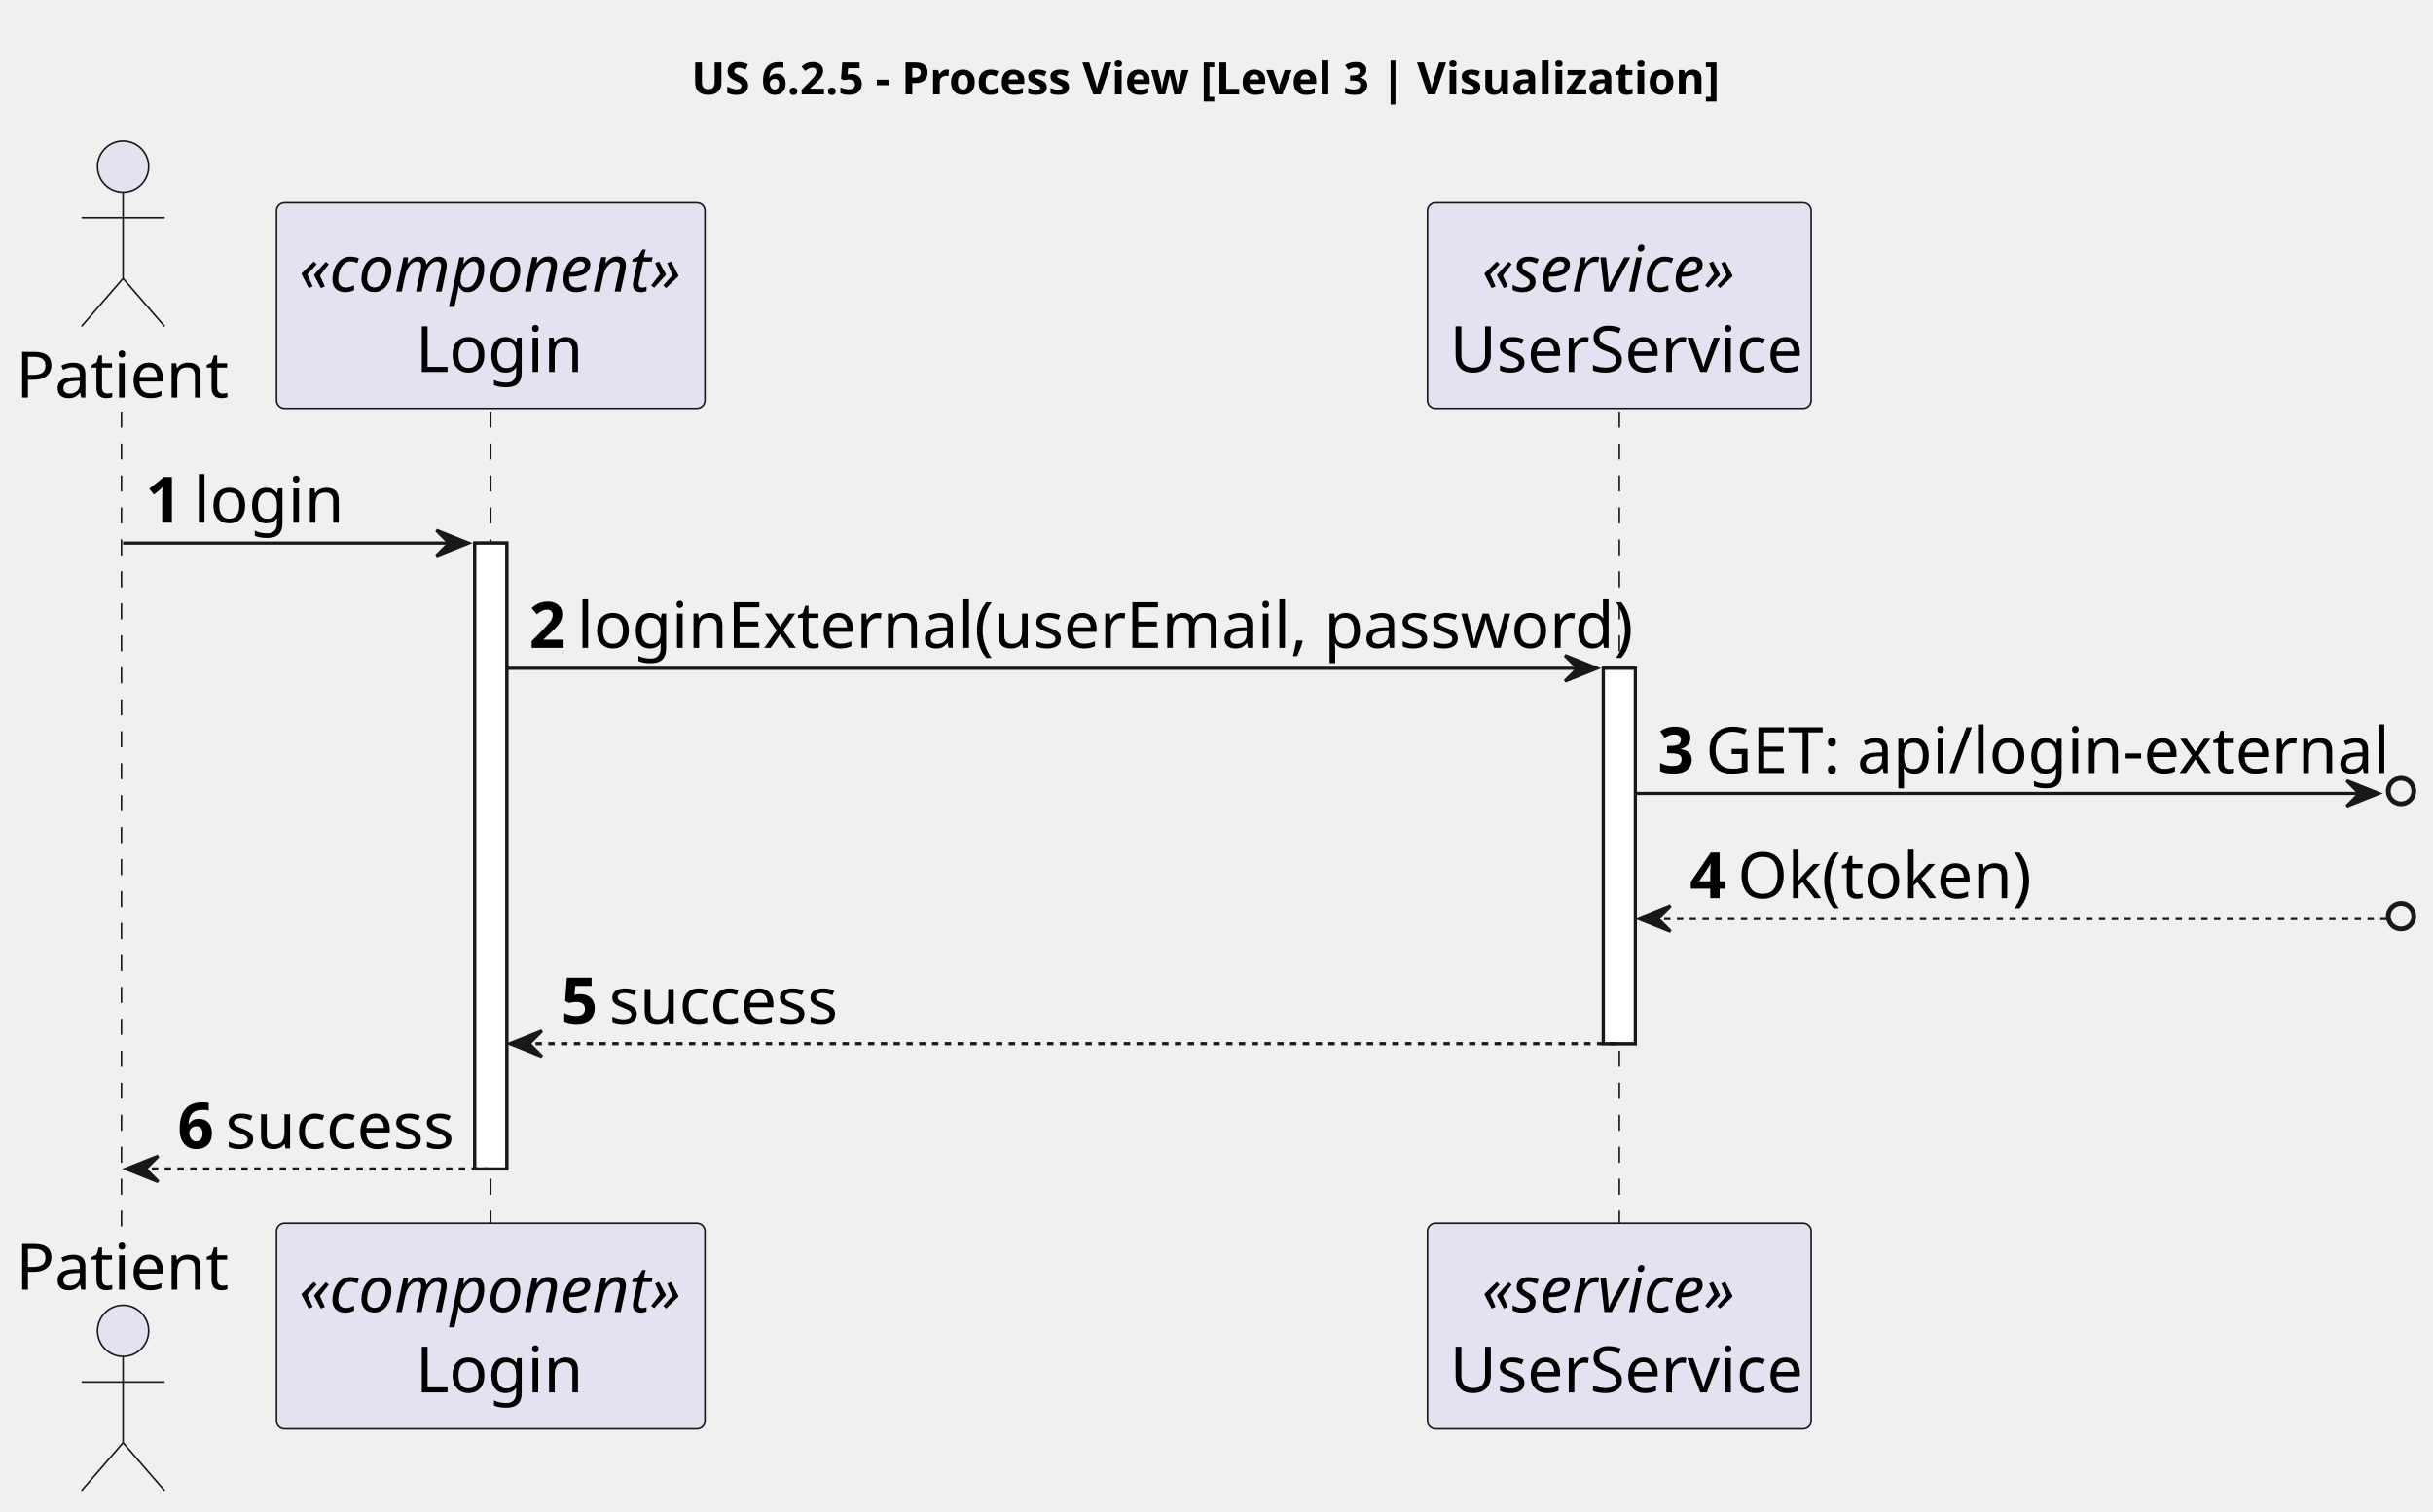
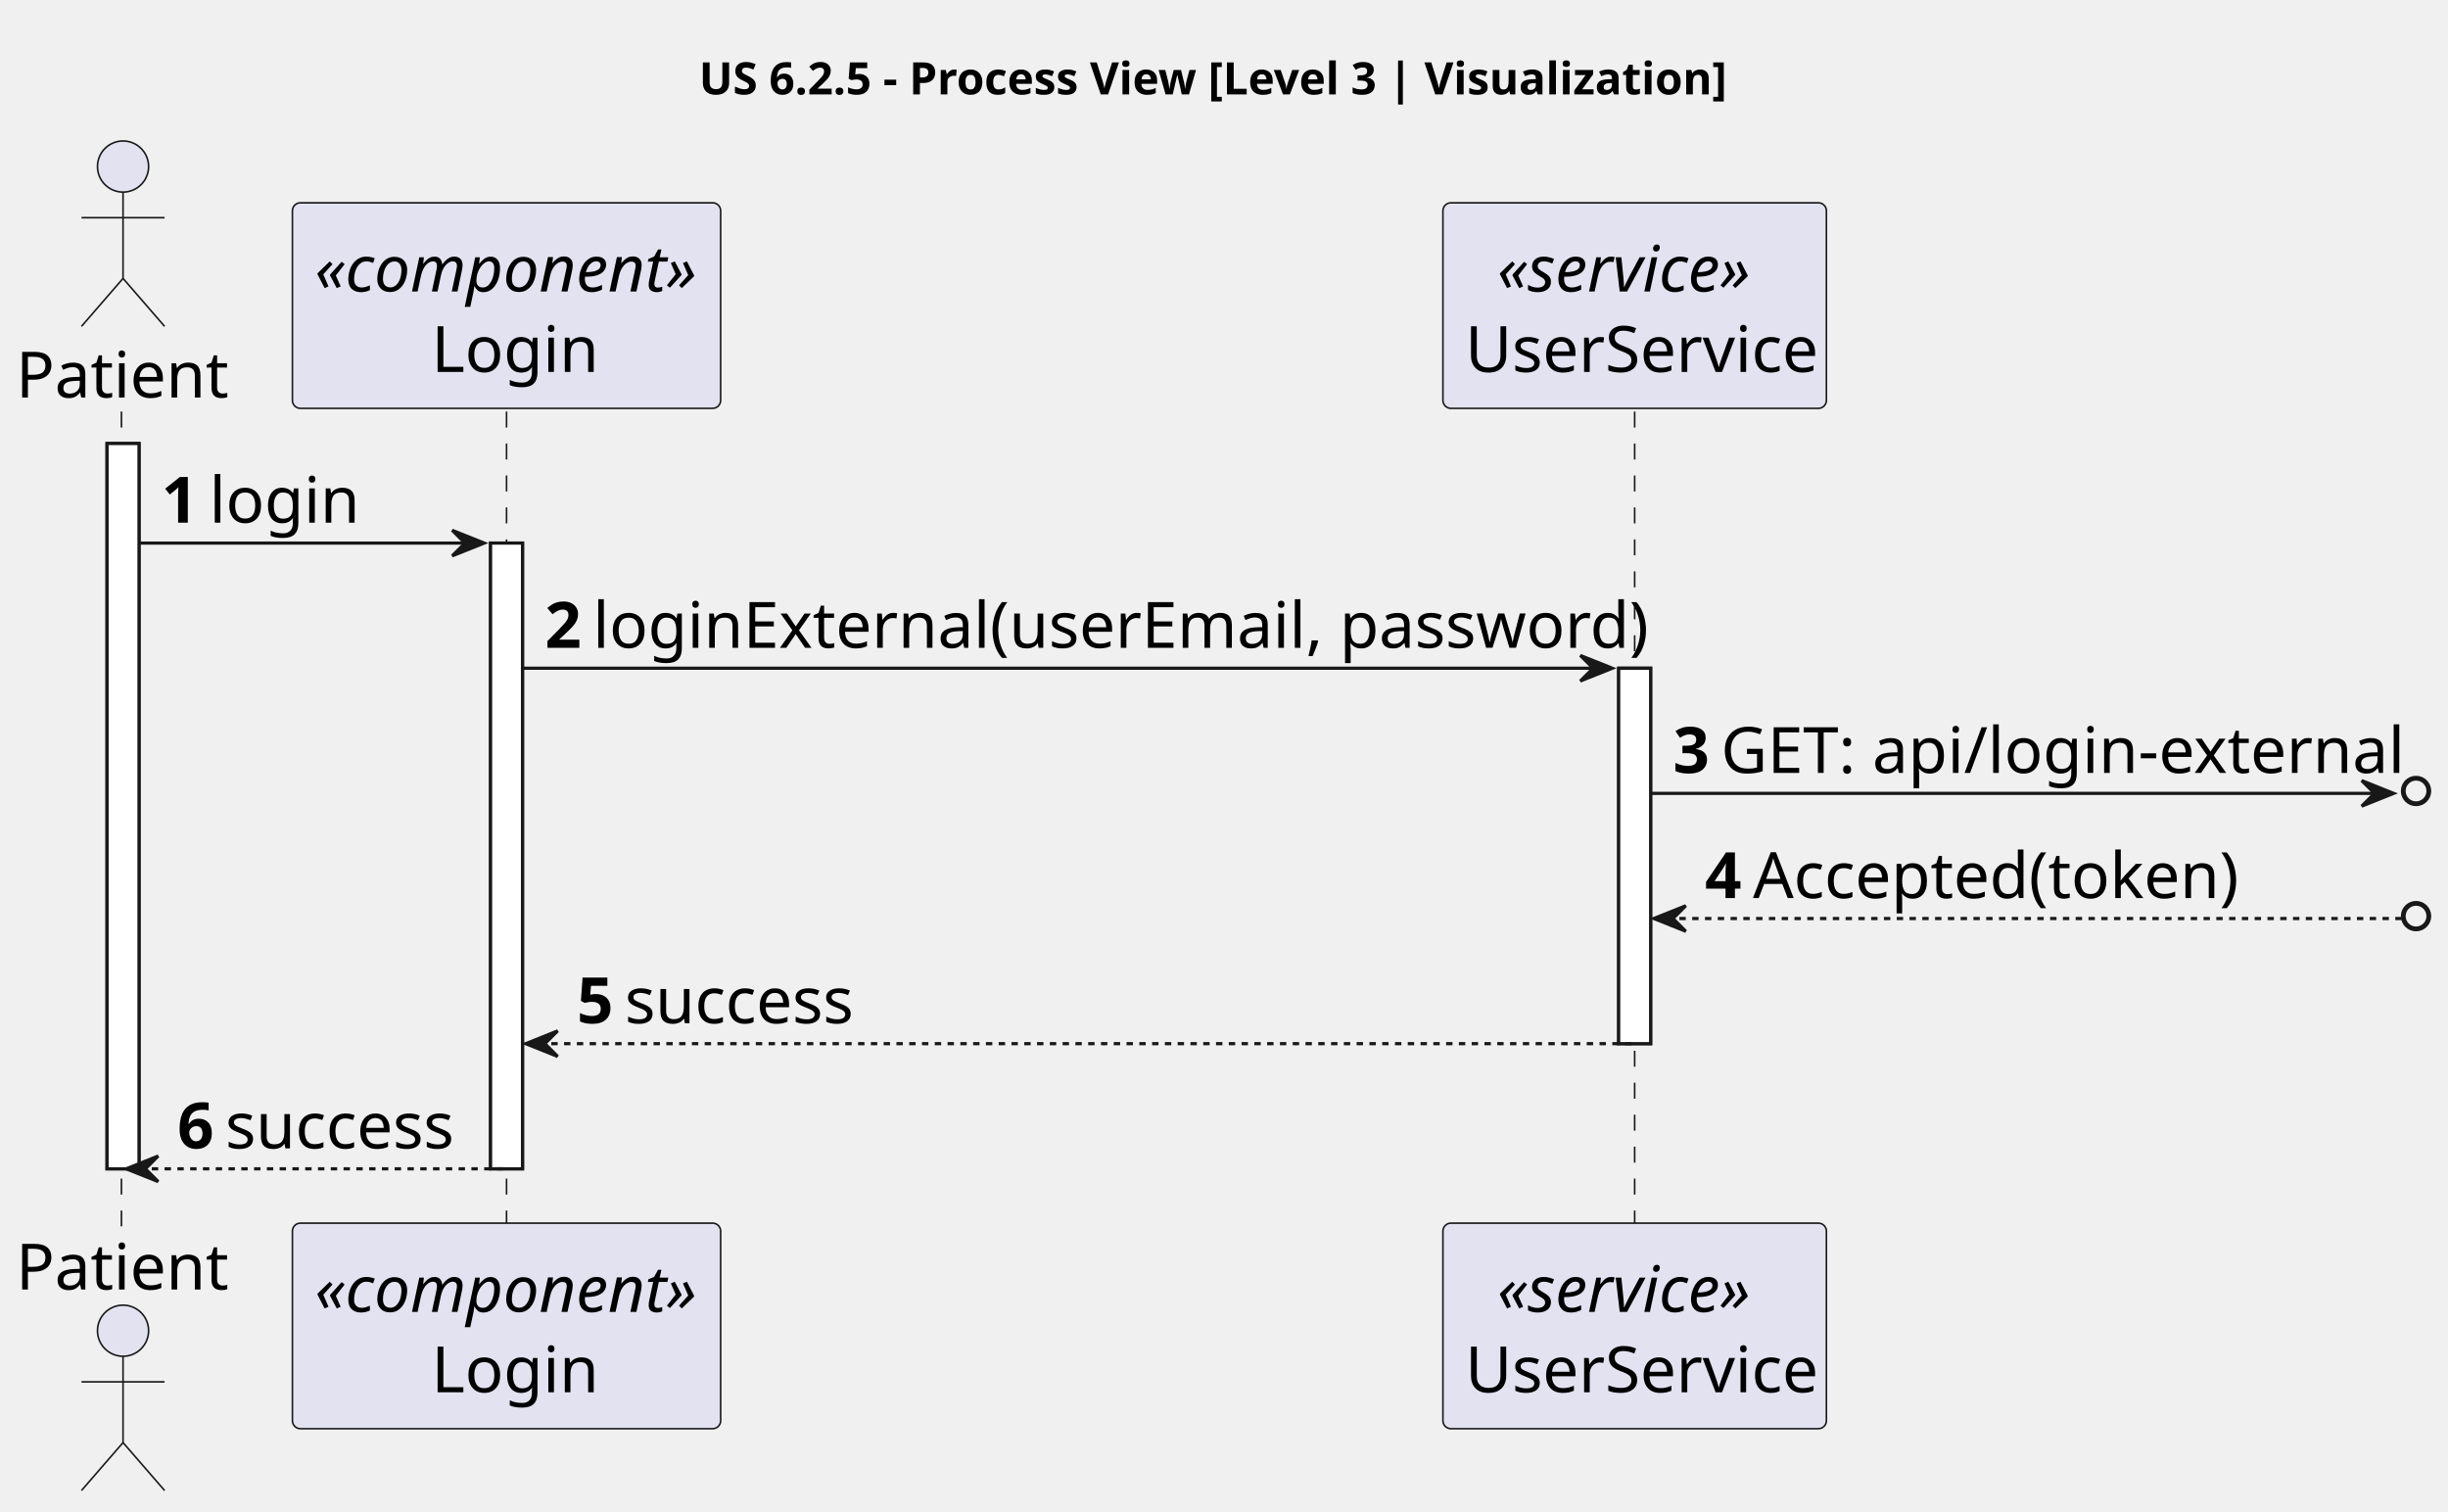
- <svg xmlns="http://www.w3.org/2000/svg" contentStyleType="text/css" height="473px" preserveAspectRatio="none" style="width:761px;height:473px;background:#FFFFFF;" version="1.1" viewBox="0 0 761 473" width="761px" zoomAndPan="magnify">
+ <svg xmlns="http://www.w3.org/2000/svg" contentStyleType="text/css" height="473px" preserveAspectRatio="none" style="width:766px;height:473px;background:#FFFFFF;" version="1.1" viewBox="0 0 766 473" width="766px" zoomAndPan="magnify">
  <defs />
  <g>
-     <text fill="#000000" font-family="sans-serif" font-size="14" font-weight="bold" lengthAdjust="spacing" textLength="326" x="216.25" y="29.533">US 6.2.5 - Process View [Level 3 | Visualization]</text>
-     <rect fill="#FFFFFF" height="195.781" style="stroke:#181818;stroke-width:1.0;" width="10" x="148.5" y="169.922" />
-     <rect fill="#FFFFFF" height="117.469" style="stroke:#181818;stroke-width:1.0;" width="10" x="501.5" y="209.078" />
+     <text fill="#000000" font-family="sans-serif" font-size="14" font-weight="bold" lengthAdjust="spacing" textLength="326" x="218.75" y="29.533">US 6.2.5 - Process View [Level 3 | Visualization]</text>
+     <rect fill="#FFFFFF" height="226.938" style="stroke:#181818;stroke-width:1.0;" width="10" x="33.5" y="138.766" />
+     <rect fill="#FFFFFF" height="195.781" style="stroke:#181818;stroke-width:1.0;" width="10" x="153.5" y="169.922" />
+     <rect fill="#FFFFFF" height="117.469" style="stroke:#181818;stroke-width:1.0;" width="10" x="506.5" y="209.078" />
    <line style="stroke:#181818;stroke-width:0.5;stroke-dasharray:5.0,5.0;" x1="38" x2="38" y1="128.766" y2="383.703" />
-     <line style="stroke:#181818;stroke-width:0.5;stroke-dasharray:5.0,5.0;" x1="153.5" x2="153.5" y1="128.766" y2="383.703" />
-     <line style="stroke:#181818;stroke-width:0.5;stroke-dasharray:5.0,5.0;" x1="506.5" x2="506.5" y1="128.766" y2="383.703" />
+     <line style="stroke:#181818;stroke-width:0.5;stroke-dasharray:5.0,5.0;" x1="158.5" x2="158.5" y1="128.766" y2="383.703" />
+     <line style="stroke:#181818;stroke-width:0.5;stroke-dasharray:5.0,5.0;" x1="511.5" x2="511.5" y1="128.766" y2="383.703" />
    <text fill="#000000" font-family="sans-serif" font-size="20" lengthAdjust="spacing" textLength="61" x="5" y="124.371">Patient</text>
    <ellipse cx="38.5" cy="52.109" fill="#E2E2F0" rx="8" ry="8" style="stroke:#181818;stroke-width:0.5;" />
    <path d="M38.5,60.109 L38.5,87.109 M25.5,68.109 L51.5,68.109 M38.5,87.109 L25.5,102.109 M38.5,87.109 L51.5,102.109 " fill="none" style="stroke:#181818;stroke-width:0.5;" />
    <text fill="#000000" font-family="sans-serif" font-size="20" lengthAdjust="spacing" textLength="61" x="5" y="403.465">Patient</text>
    <ellipse cx="38.5" cy="416.359" fill="#E2E2F0" rx="8" ry="8" style="stroke:#181818;stroke-width:0.5;" />
    <path d="M38.5,424.359 L38.5,451.359 M25.5,432.359 L51.5,432.359 M38.5,451.359 L25.5,466.359 M38.5,451.359 L51.5,466.359 " fill="none" style="stroke:#181818;stroke-width:0.5;" />
-     <rect fill="#E2E2F0" height="64.312" rx="2.5" ry="2.5" style="stroke:#181818;stroke-width:0.5;" width="134" x="86.5" y="63.453" />
-     <text fill="#000000" font-family="sans-serif" font-size="20" font-style="italic" lengthAdjust="spacing" textLength="120" x="93.5" y="91.215">«component»</text>
-     <text fill="#000000" font-family="sans-serif" font-size="20" lengthAdjust="spacing" textLength="47" x="130" y="116.371">Login</text>
-     <rect fill="#E2E2F0" height="64.312" rx="2.5" ry="2.5" style="stroke:#181818;stroke-width:0.5;" width="134" x="86.5" y="382.703" />
-     <text fill="#000000" font-family="sans-serif" font-size="20" font-style="italic" lengthAdjust="spacing" textLength="120" x="93.5" y="410.465">«component»</text>
-     <text fill="#000000" font-family="sans-serif" font-size="20" lengthAdjust="spacing" textLength="47" x="130" y="435.621">Login</text>
-     <rect fill="#E2E2F0" height="64.312" rx="2.5" ry="2.5" style="stroke:#181818;stroke-width:0.5;" width="120" x="446.5" y="63.453" />
-     <text fill="#000000" font-family="sans-serif" font-size="20" font-style="italic" lengthAdjust="spacing" textLength="86" x="463.5" y="91.215">«service»</text>
-     <text fill="#000000" font-family="sans-serif" font-size="20" lengthAdjust="spacing" textLength="106" x="453.5" y="116.371">UserService</text>
-     <rect fill="#E2E2F0" height="64.312" rx="2.5" ry="2.5" style="stroke:#181818;stroke-width:0.5;" width="120" x="446.5" y="382.703" />
-     <text fill="#000000" font-family="sans-serif" font-size="20" font-style="italic" lengthAdjust="spacing" textLength="86" x="463.5" y="410.465">«service»</text>
-     <text fill="#000000" font-family="sans-serif" font-size="20" lengthAdjust="spacing" textLength="106" x="453.5" y="435.621">UserService</text>
-     <rect fill="#FFFFFF" height="195.781" style="stroke:#181818;stroke-width:1.0;" width="10" x="148.5" y="169.922" />
-     <rect fill="#FFFFFF" height="117.469" style="stroke:#181818;stroke-width:1.0;" width="10" x="501.5" y="209.078" />
-     <polygon fill="#181818" points="136.5,165.922,146.5,169.922,136.5,173.922,140.5,169.922" style="stroke:#181818;stroke-width:1.0;" />
-     <line style="stroke:#181818;stroke-width:1.0;" x1="38.5" x2="142.5" y1="169.922" y2="169.922" />
-     <text fill="#000000" font-family="sans-serif" font-size="20" font-weight="bold" lengthAdjust="spacing" textLength="11" x="45.5" y="163.527">1</text>
-     <text fill="#000000" font-family="sans-serif" font-size="20" lengthAdjust="spacing" textLength="40" x="60.5" y="163.527">login</text>
-     <polygon fill="#181818" points="489.5,205.078,499.5,209.078,489.5,213.078,493.5,209.078" style="stroke:#181818;stroke-width:1.0;" />
-     <line style="stroke:#181818;stroke-width:1.0;" x1="158.5" x2="495.5" y1="209.078" y2="209.078" />
-     <text fill="#000000" font-family="sans-serif" font-size="20" font-weight="bold" lengthAdjust="spacing" textLength="11" x="165.5" y="202.684">2</text>
-     <text fill="#000000" font-family="sans-serif" font-size="20" lengthAdjust="spacing" textLength="309" x="180.5" y="202.684">loginExternal(userEmail, password)</text>
-     <ellipse cx="751" cy="247.484" fill="none" rx="4" ry="4" style="stroke:#181818;stroke-width:1.5;" />
-     <polygon fill="#181818" points="734,244.234,744,248.234,734,252.234,738,248.234" style="stroke:#181818;stroke-width:1.0;" />
-     <line style="stroke:#181818;stroke-width:1.0;" x1="511.5" x2="740" y1="248.234" y2="248.234" />
-     <text fill="#000000" font-family="sans-serif" font-size="20" font-weight="bold" lengthAdjust="spacing" textLength="11" x="518.5" y="241.84">3</text>
-     <text fill="#000000" font-family="sans-serif" font-size="20" lengthAdjust="spacing" textLength="201" x="533.5" y="241.84">GET: api/login-external</text>
-     <polygon fill="#181818" points="522.5,283.391,512.5,287.391,522.5,291.391,518.5,287.391" style="stroke:#181818;stroke-width:1.0;" />
-     <ellipse cx="751" cy="286.641" fill="none" rx="4" ry="4" style="stroke:#181818;stroke-width:1.5;" />
-     <line style="stroke:#181818;stroke-width:1.0;stroke-dasharray:2.0,2.0;" x1="516.5" x2="746.5" y1="287.391" y2="287.391" />
-     <text fill="#000000" font-family="sans-serif" font-size="20" font-weight="bold" lengthAdjust="spacing" textLength="11" x="528.5" y="280.996">4</text>
-     <text fill="#000000" font-family="sans-serif" font-size="20" lengthAdjust="spacing" textLength="88" x="543.5" y="280.996">Ok(token)</text>
-     <polygon fill="#181818" points="169.5,322.547,159.5,326.547,169.5,330.547,165.5,326.547" style="stroke:#181818;stroke-width:1.0;" />
-     <line style="stroke:#181818;stroke-width:1.0;stroke-dasharray:2.0,2.0;" x1="163.5" x2="505.5" y1="326.547" y2="326.547" />
-     <text fill="#000000" font-family="sans-serif" font-size="20" font-weight="bold" lengthAdjust="spacing" textLength="11" x="175.5" y="320.152">5</text>
-     <text fill="#000000" font-family="sans-serif" font-size="20" lengthAdjust="spacing" textLength="71" x="190.5" y="320.152">success</text>
+     <rect fill="#E2E2F0" height="64.312" rx="2.5" ry="2.5" style="stroke:#181818;stroke-width:0.5;" width="134" x="91.5" y="63.453" />
+     <text fill="#000000" font-family="sans-serif" font-size="20" font-style="italic" lengthAdjust="spacing" textLength="120" x="98.5" y="91.215">«component»</text>
+     <text fill="#000000" font-family="sans-serif" font-size="20" lengthAdjust="spacing" textLength="47" x="135" y="116.371">Login</text>
+     <rect fill="#E2E2F0" height="64.312" rx="2.5" ry="2.5" style="stroke:#181818;stroke-width:0.5;" width="134" x="91.5" y="382.703" />
+     <text fill="#000000" font-family="sans-serif" font-size="20" font-style="italic" lengthAdjust="spacing" textLength="120" x="98.5" y="410.465">«component»</text>
+     <text fill="#000000" font-family="sans-serif" font-size="20" lengthAdjust="spacing" textLength="47" x="135" y="435.621">Login</text>
+     <rect fill="#E2E2F0" height="64.312" rx="2.5" ry="2.5" style="stroke:#181818;stroke-width:0.5;" width="120" x="451.5" y="63.453" />
+     <text fill="#000000" font-family="sans-serif" font-size="20" font-style="italic" lengthAdjust="spacing" textLength="86" x="468.5" y="91.215">«service»</text>
+     <text fill="#000000" font-family="sans-serif" font-size="20" lengthAdjust="spacing" textLength="106" x="458.5" y="116.371">UserService</text>
+     <rect fill="#E2E2F0" height="64.312" rx="2.5" ry="2.5" style="stroke:#181818;stroke-width:0.5;" width="120" x="451.5" y="382.703" />
+     <text fill="#000000" font-family="sans-serif" font-size="20" font-style="italic" lengthAdjust="spacing" textLength="86" x="468.5" y="410.465">«service»</text>
+     <text fill="#000000" font-family="sans-serif" font-size="20" lengthAdjust="spacing" textLength="106" x="458.5" y="435.621">UserService</text>
+     <rect fill="#FFFFFF" height="226.938" style="stroke:#181818;stroke-width:1.0;" width="10" x="33.5" y="138.766" />
+     <rect fill="#FFFFFF" height="195.781" style="stroke:#181818;stroke-width:1.0;" width="10" x="153.5" y="169.922" />
+     <rect fill="#FFFFFF" height="117.469" style="stroke:#181818;stroke-width:1.0;" width="10" x="506.5" y="209.078" />
+     <polygon fill="#181818" points="141.5,165.922,151.5,169.922,141.5,173.922,145.5,169.922" style="stroke:#181818;stroke-width:1.0;" />
+     <line style="stroke:#181818;stroke-width:1.0;" x1="43.5" x2="147.5" y1="169.922" y2="169.922" />
+     <text fill="#000000" font-family="sans-serif" font-size="20" font-weight="bold" lengthAdjust="spacing" textLength="11" x="50.5" y="163.527">1</text>
+     <text fill="#000000" font-family="sans-serif" font-size="20" lengthAdjust="spacing" textLength="40" x="65.5" y="163.527">login</text>
+     <polygon fill="#181818" points="494.5,205.078,504.5,209.078,494.5,213.078,498.5,209.078" style="stroke:#181818;stroke-width:1.0;" />
+     <line style="stroke:#181818;stroke-width:1.0;" x1="163.5" x2="500.5" y1="209.078" y2="209.078" />
+     <text fill="#000000" font-family="sans-serif" font-size="20" font-weight="bold" lengthAdjust="spacing" textLength="11" x="170.5" y="202.684">2</text>
+     <text fill="#000000" font-family="sans-serif" font-size="20" lengthAdjust="spacing" textLength="309" x="185.5" y="202.684">loginExternal(userEmail, password)</text>
+     <ellipse cx="756" cy="247.484" fill="none" rx="4" ry="4" style="stroke:#181818;stroke-width:1.5;" />
+     <polygon fill="#181818" points="739,244.234,749,248.234,739,252.234,743,248.234" style="stroke:#181818;stroke-width:1.0;" />
+     <line style="stroke:#181818;stroke-width:1.0;" x1="516.5" x2="745" y1="248.234" y2="248.234" />
+     <text fill="#000000" font-family="sans-serif" font-size="20" font-weight="bold" lengthAdjust="spacing" textLength="11" x="523.5" y="241.84">3</text>
+     <text fill="#000000" font-family="sans-serif" font-size="20" lengthAdjust="spacing" textLength="201" x="538.5" y="241.84">GET: api/login-external</text>
+     <polygon fill="#181818" points="527.5,283.391,517.5,287.391,527.5,291.391,523.5,287.391" style="stroke:#181818;stroke-width:1.0;" />
+     <ellipse cx="756" cy="286.641" fill="none" rx="4" ry="4" style="stroke:#181818;stroke-width:1.5;" />
+     <line style="stroke:#181818;stroke-width:1.0;stroke-dasharray:2.0,2.0;" x1="521.5" x2="751.5" y1="287.391" y2="287.391" />
+     <text fill="#000000" font-family="sans-serif" font-size="20" font-weight="bold" lengthAdjust="spacing" textLength="11" x="533.5" y="280.996">4</text>
+     <text fill="#000000" font-family="sans-serif" font-size="20" lengthAdjust="spacing" textLength="145" x="548.5" y="280.996">Accepted(token)</text>
+     <polygon fill="#181818" points="174.5,322.547,164.5,326.547,174.5,330.547,170.5,326.547" style="stroke:#181818;stroke-width:1.0;" />
+     <line style="stroke:#181818;stroke-width:1.0;stroke-dasharray:2.0,2.0;" x1="168.5" x2="510.5" y1="326.547" y2="326.547" />
+     <text fill="#000000" font-family="sans-serif" font-size="20" font-weight="bold" lengthAdjust="spacing" textLength="11" x="180.5" y="320.152">5</text>
+     <text fill="#000000" font-family="sans-serif" font-size="20" lengthAdjust="spacing" textLength="71" x="195.5" y="320.152">success</text>
    <polygon fill="#181818" points="49.5,361.703,39.5,365.703,49.5,369.703,45.5,365.703" style="stroke:#181818;stroke-width:1.0;" />
-     <line style="stroke:#181818;stroke-width:1.0;stroke-dasharray:2.0,2.0;" x1="43.5" x2="152.5" y1="365.703" y2="365.703" />
+     <line style="stroke:#181818;stroke-width:1.0;stroke-dasharray:2.0,2.0;" x1="43.5" x2="157.5" y1="365.703" y2="365.703" />
    <text fill="#000000" font-family="sans-serif" font-size="20" font-weight="bold" lengthAdjust="spacing" textLength="11" x="55.5" y="359.309">6</text>
    <text fill="#000000" font-family="sans-serif" font-size="20" lengthAdjust="spacing" textLength="71" x="70.5" y="359.309">success</text>
  </g>
</svg>
